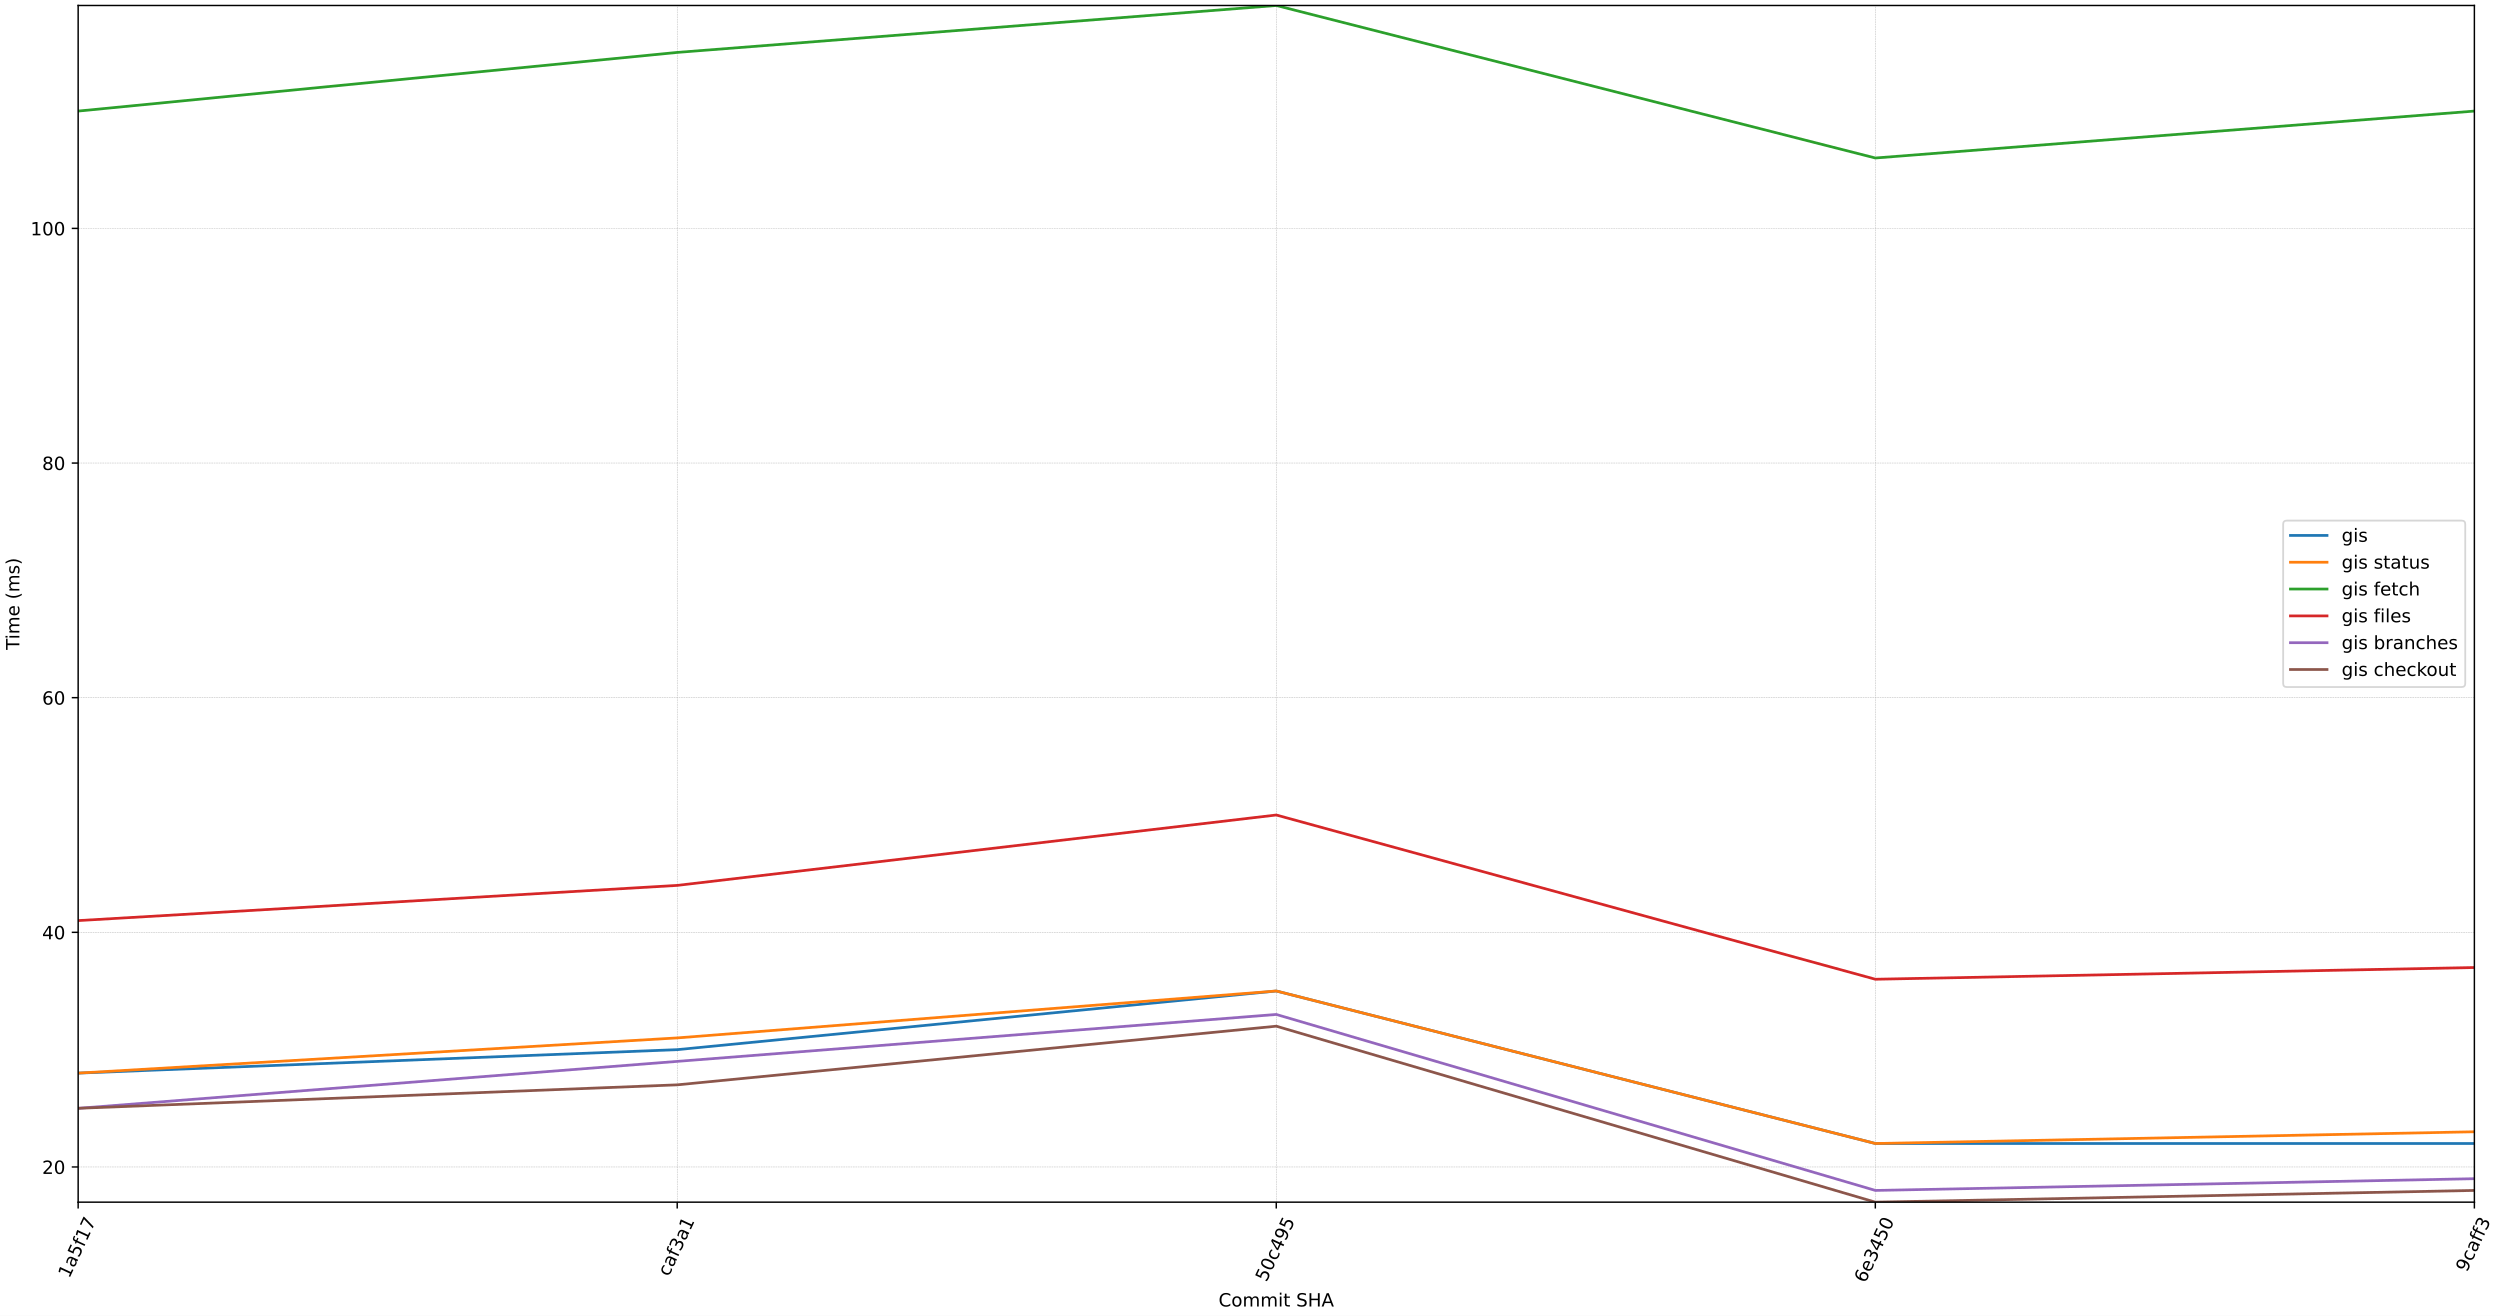
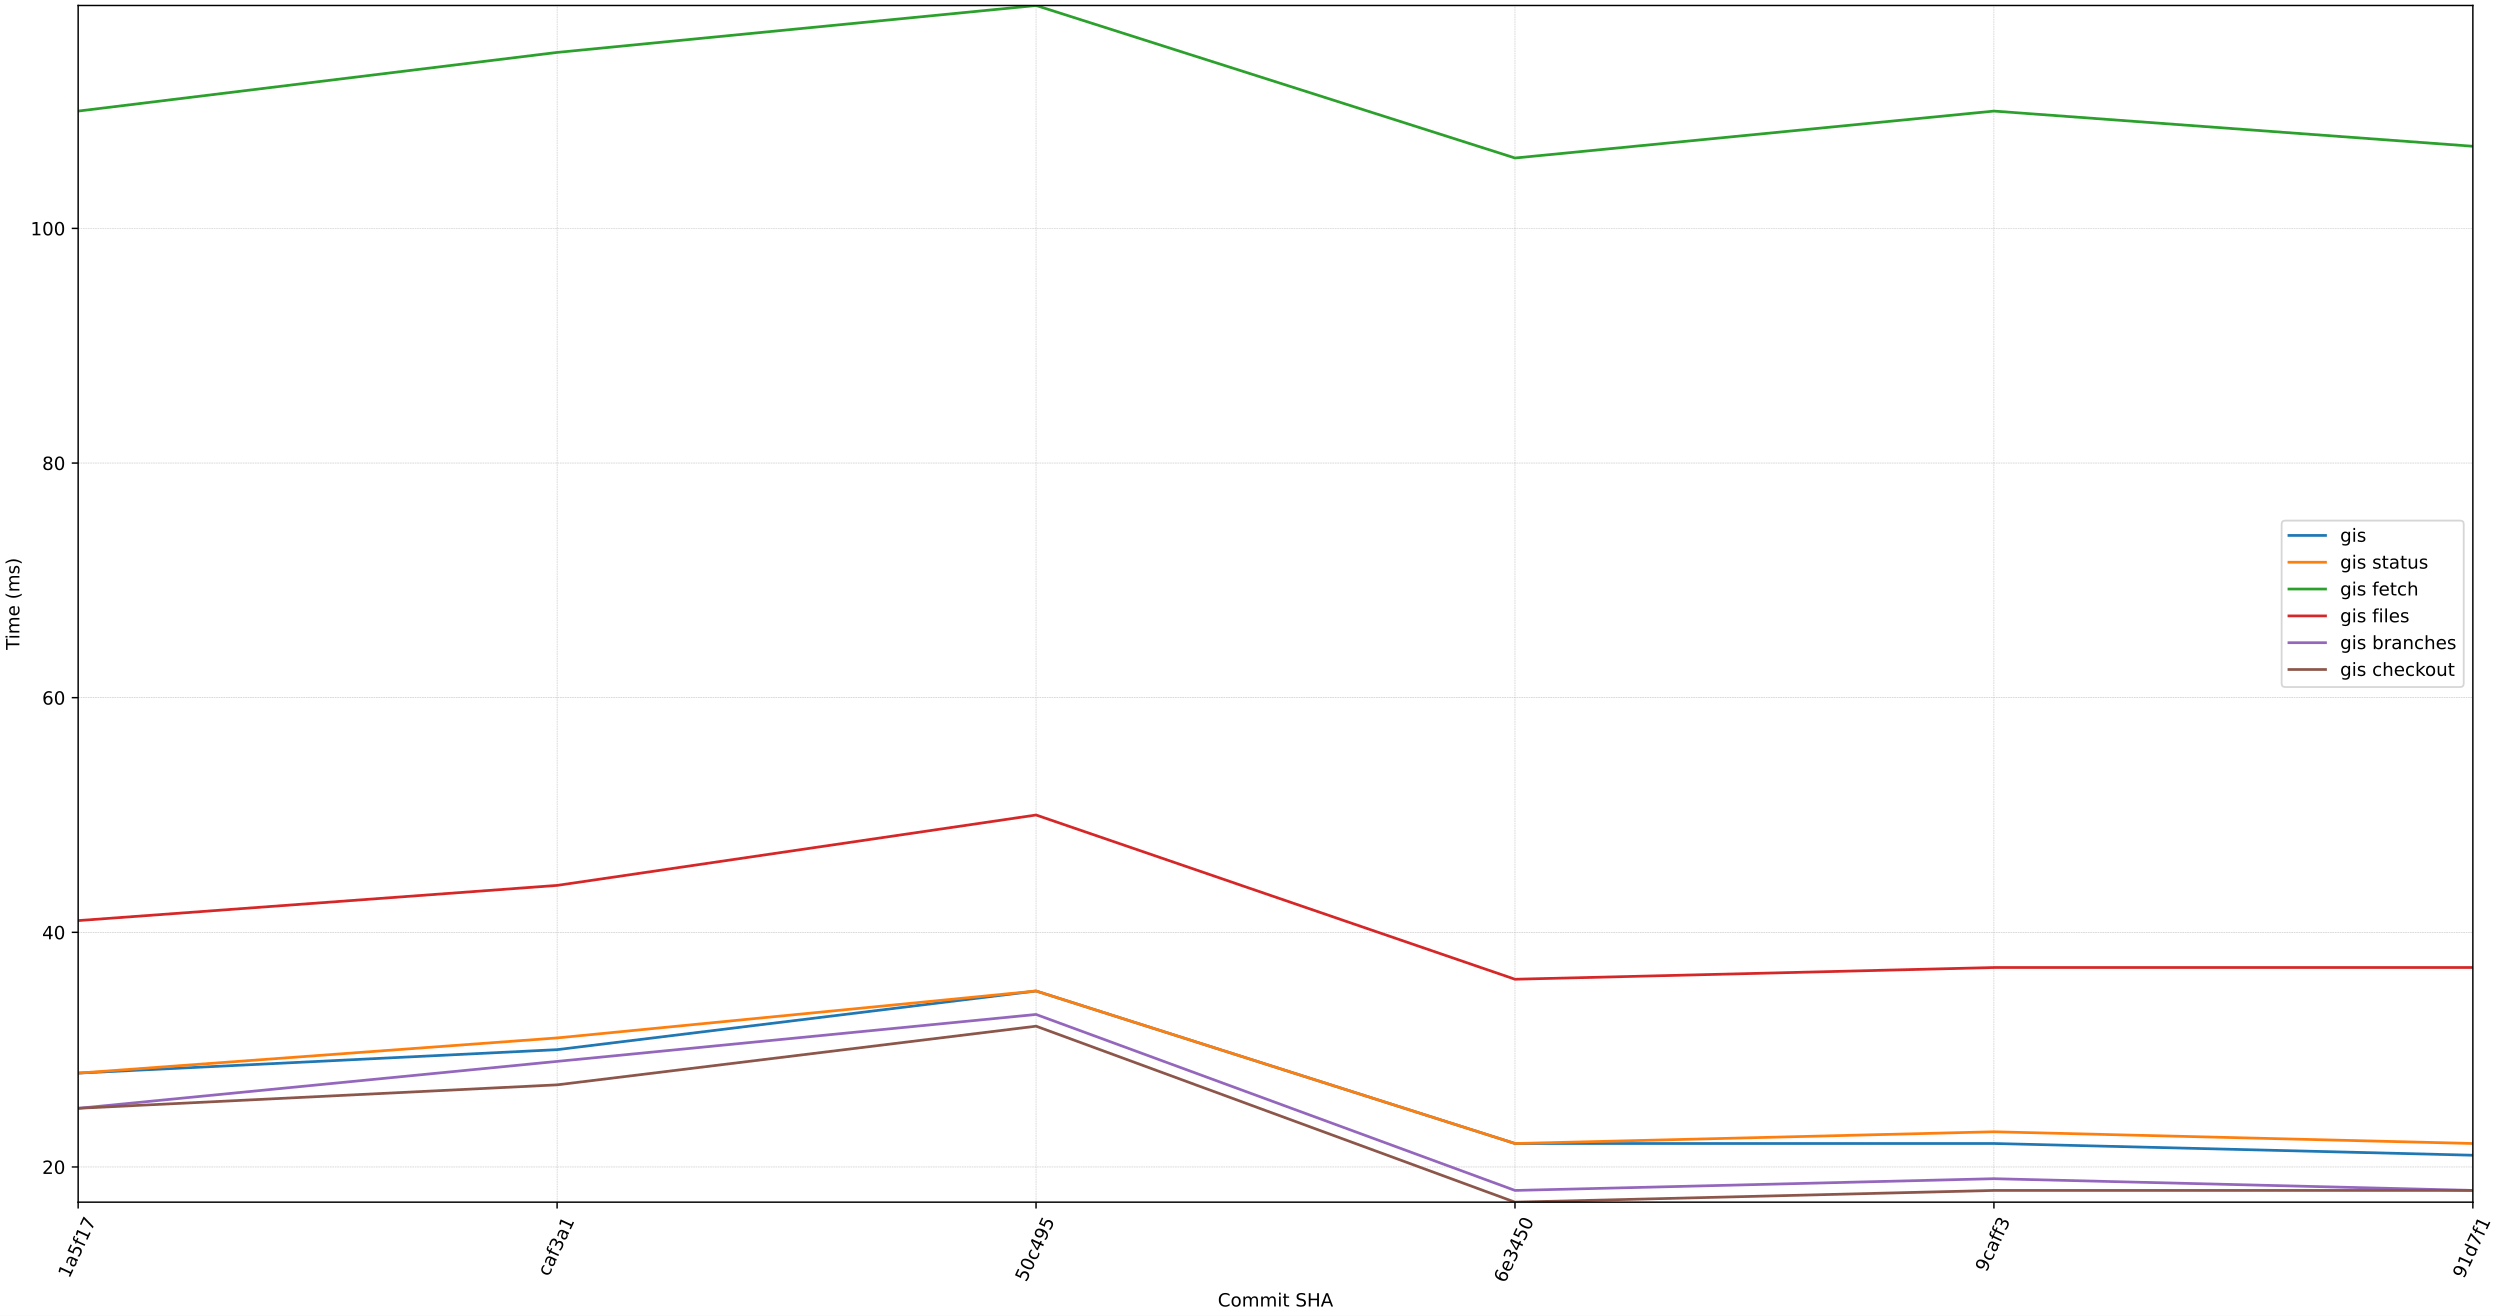
<svg xmlns="http://www.w3.org/2000/svg" xmlns:xlink="http://www.w3.org/1999/xlink" width="1368pt" height="720pt" viewBox="0 0 1368 720" version="1.1">
  <defs>
    <style type="text/css">*{stroke-linejoin: round; stroke-linecap: butt}</style>
  </defs>
  <g id="figure_1">
    <g id="patch_1">
      <path d="M 0 720  L 1368 720  L 1368 0  L 0 0  z " style="fill: #ffffff" />
    </g>
    <g id="axes_1">
      <g id="patch_2">
-         <path d="M 42.766 657.823  L 1353.981 657.823  L 1353.981 3  L 42.766 3  z " style="fill: #ffffff" />
+         <path d="M 42.766 657.823  L 1353.151 657.823  L 1353.151 3  L 42.766 3  z " style="fill: #ffffff" />
      </g>
      <g id="matplotlib.axis_1">
        <g id="xtick_1">
          <g id="line2d_1">
-             <path d="M 42.766 657.823  L 42.766 3  " clip-path="url(#p3cd2f6917b)" style="fill: none; stroke-dasharray: 0.925,0.4; stroke-dashoffset: 0; stroke: #b0b0b0; stroke-width: 0.25" />
+             <path d="M 42.766 657.823  L 42.766 3  " clip-path="url(#p7c1e77d4f7)" style="fill: none; stroke-dasharray: 0.925,0.4; stroke-dashoffset: 0; stroke: #b0b0b0; stroke-width: 0.25" />
          </g>
          <g id="line2d_2">
            <defs>
-               <path id="mc93147425b" d="M 0 0  L 0 3.5  " style="stroke: #000000; stroke-width: 0.8" />
-             </defs>
-             <g>
-               <use xlink:href="#mc93147425b" x="42.766" y="657.823" style="stroke: #000000; stroke-width: 0.8" />
+               <path id="m65fc6c724a" d="M 0 0  L 0 3.5  " style="stroke: #000000; stroke-width: 0.8" />
+             </defs>
+             <g>
+               <use xlink:href="#m65fc6c724a" x="42.766" y="657.823" style="stroke: #000000; stroke-width: 0.8" />
            </g>
          </g>
          <g id="text_1">
            <g transform="translate(37.85009 699.8442) rotate(-65) scale(0.1 -0.1)">
              <defs>
                <path id="DejaVuSans-31" d="M 794 531  L 1825 531  L 1825 4091  L 703 3866  L 703 4441  L 1819 4666  L 2450 4666  L 2450 531  L 3481 531  L 3481 0  L 794 0  L 794 531  z " transform="scale(0.015625)" />
                <path id="DejaVuSans-61" d="M 2194 1759  Q 1497 1759 1228 1600  Q 959 1441 959 1056  Q 959 750 1161 570  Q 1363 391 1709 391  Q 2188 391 2477 730  Q 2766 1069 2766 1631  L 2766 1759  L 2194 1759  z M 3341 1997  L 3341 0  L 2766 0  L 2766 531  Q 2569 213 2275 61  Q 1981 -91 1556 -91  Q 1019 -91 701 211  Q 384 513 384 1019  Q 384 1609 779 1909  Q 1175 2209 1959 2209  L 2766 2209  L 2766 2266  Q 2766 2663 2505 2880  Q 2244 3097 1772 3097  Q 1472 3097 1187 3025  Q 903 2953 641 2809  L 641 3341  Q 956 3463 1253 3523  Q 1550 3584 1831 3584  Q 2591 3584 2966 3190  Q 3341 2797 3341 1997  z " transform="scale(0.015625)" />
                <path id="DejaVuSans-35" d="M 691 4666  L 3169 4666  L 3169 4134  L 1269 4134  L 1269 2991  Q 1406 3038 1543 3061  Q 1681 3084 1819 3084  Q 2600 3084 3056 2656  Q 3513 2228 3513 1497  Q 3513 744 3044 326  Q 2575 -91 1722 -91  Q 1428 -91 1123 -41  Q 819 9 494 109  L 494 744  Q 775 591 1075 516  Q 1375 441 1709 441  Q 2250 441 2565 725  Q 2881 1009 2881 1497  Q 2881 1984 2565 2268  Q 2250 2553 1709 2553  Q 1456 2553 1204 2497  Q 953 2441 691 2322  L 691 4666  z " transform="scale(0.015625)" />
                <path id="DejaVuSans-66" d="M 2375 4863  L 2375 4384  L 1825 4384  Q 1516 4384 1395 4259  Q 1275 4134 1275 3809  L 1275 3500  L 2222 3500  L 2222 3053  L 1275 3053  L 1275 0  L 697 0  L 697 3053  L 147 3053  L 147 3500  L 697 3500  L 697 3744  Q 697 4328 969 4595  Q 1241 4863 1831 4863  L 2375 4863  z " transform="scale(0.015625)" />
                <path id="DejaVuSans-37" d="M 525 4666  L 3525 4666  L 3525 4397  L 1831 0  L 1172 0  L 2766 4134  L 525 4134  L 525 4666  z " transform="scale(0.015625)" />
              </defs>
              <use xlink:href="#DejaVuSans-31" />
              <use xlink:href="#DejaVuSans-61" x="63.623" />
              <use xlink:href="#DejaVuSans-35" x="124.902" />
              <use xlink:href="#DejaVuSans-66" x="188.525" />
              <use xlink:href="#DejaVuSans-31" x="223.73" />
              <use xlink:href="#DejaVuSans-37" x="287.354" />
            </g>
          </g>
        </g>
        <g id="xtick_2">
          <g id="line2d_3">
-             <path d="M 370.57 657.823  L 370.57 3  " clip-path="url(#p3cd2f6917b)" style="fill: none; stroke-dasharray: 0.925,0.4; stroke-dashoffset: 0; stroke: #b0b0b0; stroke-width: 0.25" />
+             <path d="M 304.843 657.823  L 304.843 3  " clip-path="url(#p7c1e77d4f7)" style="fill: none; stroke-dasharray: 0.925,0.4; stroke-dashoffset: 0; stroke: #b0b0b0; stroke-width: 0.25" />
          </g>
          <g id="line2d_4">
            <g>
-               <use xlink:href="#mc93147425b" x="370.57" y="657.823" style="stroke: #000000; stroke-width: 0.8" />
+               <use xlink:href="#m65fc6c724a" x="304.843" y="657.823" style="stroke: #000000; stroke-width: 0.8" />
            </g>
          </g>
          <g id="text_2">
-             <g transform="translate(365.8859 698.8486) rotate(-65) scale(0.1 -0.1)">
+             <g transform="translate(300.1592 698.8486) rotate(-65) scale(0.1 -0.1)">
              <defs>
                <path id="DejaVuSans-63" d="M 3122 3366  L 3122 2828  Q 2878 2963 2633 3030  Q 2388 3097 2138 3097  Q 1578 3097 1268 2742  Q 959 2388 959 1747  Q 959 1106 1268 751  Q 1578 397 2138 397  Q 2388 397 2633 464  Q 2878 531 3122 666  L 3122 134  Q 2881 22 2623 -34  Q 2366 -91 2075 -91  Q 1284 -91 818 406  Q 353 903 353 1747  Q 353 2603 823 3093  Q 1294 3584 2113 3584  Q 2378 3584 2631 3529  Q 2884 3475 3122 3366  z " transform="scale(0.015625)" />
                <path id="DejaVuSans-33" d="M 2597 2516  Q 3050 2419 3304 2112  Q 3559 1806 3559 1356  Q 3559 666 3084 287  Q 2609 -91 1734 -91  Q 1441 -91 1130 -33  Q 819 25 488 141  L 488 750  Q 750 597 1062 519  Q 1375 441 1716 441  Q 2309 441 2620 675  Q 2931 909 2931 1356  Q 2931 1769 2642 2001  Q 2353 2234 1838 2234  L 1294 2234  L 1294 2753  L 1863 2753  Q 2328 2753 2575 2939  Q 2822 3125 2822 3475  Q 2822 3834 2567 4026  Q 2313 4219 1838 4219  Q 1578 4219 1281 4162  Q 984 4106 628 3988  L 628 4550  Q 988 4650 1302 4700  Q 1616 4750 1894 4750  Q 2613 4750 3031 4423  Q 3450 4097 3450 3541  Q 3450 3153 3228 2886  Q 3006 2619 2597 2516  z " transform="scale(0.015625)" />
              </defs>
              <use xlink:href="#DejaVuSans-63" />
              <use xlink:href="#DejaVuSans-61" x="54.98" />
              <use xlink:href="#DejaVuSans-66" x="116.26" />
              <use xlink:href="#DejaVuSans-33" x="151.465" />
              <use xlink:href="#DejaVuSans-61" x="215.088" />
              <use xlink:href="#DejaVuSans-31" x="276.367" />
            </g>
          </g>
        </g>
        <g id="xtick_3">
          <g id="line2d_5">
-             <path d="M 698.373 657.823  L 698.373 3  " clip-path="url(#p3cd2f6917b)" style="fill: none; stroke-dasharray: 0.925,0.4; stroke-dashoffset: 0; stroke: #b0b0b0; stroke-width: 0.25" />
+             <path d="M 566.92 657.823  L 566.92 3  " clip-path="url(#p7c1e77d4f7)" style="fill: none; stroke-dasharray: 0.925,0.4; stroke-dashoffset: 0; stroke: #b0b0b0; stroke-width: 0.25" />
          </g>
          <g id="line2d_6">
            <g>
-               <use xlink:href="#mc93147425b" x="698.373" y="657.823" style="stroke: #000000; stroke-width: 0.8" />
+               <use xlink:href="#m65fc6c724a" x="566.92" y="657.823" style="stroke: #000000; stroke-width: 0.8" />
            </g>
          </g>
          <g id="text_3">
-             <g transform="translate(692.9899 701.8494) rotate(-65) scale(0.1 -0.1)">
+             <g transform="translate(561.5366 701.8494) rotate(-65) scale(0.1 -0.1)">
              <defs>
                <path id="DejaVuSans-30" d="M 2034 4250  Q 1547 4250 1301 3770  Q 1056 3291 1056 2328  Q 1056 1369 1301 889  Q 1547 409 2034 409  Q 2525 409 2770 889  Q 3016 1369 3016 2328  Q 3016 3291 2770 3770  Q 2525 4250 2034 4250  z M 2034 4750  Q 2819 4750 3233 4129  Q 3647 3509 3647 2328  Q 3647 1150 3233 529  Q 2819 -91 2034 -91  Q 1250 -91 836 529  Q 422 1150 422 2328  Q 422 3509 836 4129  Q 1250 4750 2034 4750  z " transform="scale(0.015625)" />
                <path id="DejaVuSans-34" d="M 2419 4116  L 825 1625  L 2419 1625  L 2419 4116  z M 2253 4666  L 3047 4666  L 3047 1625  L 3713 1625  L 3713 1100  L 3047 1100  L 3047 0  L 2419 0  L 2419 1100  L 313 1100  L 313 1709  L 2253 4666  z " transform="scale(0.015625)" />
                <path id="DejaVuSans-39" d="M 703 97  L 703 672  Q 941 559 1184 500  Q 1428 441 1663 441  Q 2288 441 2617 861  Q 2947 1281 2994 2138  Q 2813 1869 2534 1725  Q 2256 1581 1919 1581  Q 1219 1581 811 2004  Q 403 2428 403 3163  Q 403 3881 828 4315  Q 1253 4750 1959 4750  Q 2769 4750 3195 4129  Q 3622 3509 3622 2328  Q 3622 1225 3098 567  Q 2575 -91 1691 -91  Q 1453 -91 1209 -44  Q 966 3 703 97  z M 1959 2075  Q 2384 2075 2632 2365  Q 2881 2656 2881 3163  Q 2881 3666 2632 3958  Q 2384 4250 1959 4250  Q 1534 4250 1286 3958  Q 1038 3666 1038 3163  Q 1038 2656 1286 2365  Q 1534 2075 1959 2075  z " transform="scale(0.015625)" />
              </defs>
              <use xlink:href="#DejaVuSans-35" />
              <use xlink:href="#DejaVuSans-30" x="63.623" />
              <use xlink:href="#DejaVuSans-63" x="127.246" />
              <use xlink:href="#DejaVuSans-34" x="182.227" />
              <use xlink:href="#DejaVuSans-39" x="245.85" />
              <use xlink:href="#DejaVuSans-35" x="309.473" />
            </g>
          </g>
        </g>
        <g id="xtick_4">
          <g id="line2d_7">
-             <path d="M 1026.177 657.823  L 1026.177 3  " clip-path="url(#p3cd2f6917b)" style="fill: none; stroke-dasharray: 0.925,0.4; stroke-dashoffset: 0; stroke: #b0b0b0; stroke-width: 0.25" />
+             <path d="M 828.997 657.823  L 828.997 3  " clip-path="url(#p7c1e77d4f7)" style="fill: none; stroke-dasharray: 0.925,0.4; stroke-dashoffset: 0; stroke: #b0b0b0; stroke-width: 0.25" />
          </g>
          <g id="line2d_8">
            <g>
-               <use xlink:href="#mc93147425b" x="1026.177" y="657.823" style="stroke: #000000; stroke-width: 0.8" />
+               <use xlink:href="#m65fc6c724a" x="828.997" y="657.823" style="stroke: #000000; stroke-width: 0.8" />
            </g>
          </g>
          <g id="text_4">
-             <g transform="translate(1020.655 702.4427) rotate(-65) scale(0.1 -0.1)">
+             <g transform="translate(823.4752 702.4427) rotate(-65) scale(0.1 -0.1)">
              <defs>
                <path id="DejaVuSans-36" d="M 2113 2584  Q 1688 2584 1439 2293  Q 1191 2003 1191 1497  Q 1191 994 1439 701  Q 1688 409 2113 409  Q 2538 409 2786 701  Q 3034 994 3034 1497  Q 3034 2003 2786 2293  Q 2538 2584 2113 2584  z M 3366 4563  L 3366 3988  Q 3128 4100 2886 4159  Q 2644 4219 2406 4219  Q 1781 4219 1451 3797  Q 1122 3375 1075 2522  Q 1259 2794 1537 2939  Q 1816 3084 2150 3084  Q 2853 3084 3261 2657  Q 3669 2231 3669 1497  Q 3669 778 3244 343  Q 2819 -91 2113 -91  Q 1303 -91 875 529  Q 447 1150 447 2328  Q 447 3434 972 4092  Q 1497 4750 2381 4750  Q 2619 4750 2861 4703  Q 3103 4656 3366 4563  z " transform="scale(0.015625)" />
                <path id="DejaVuSans-65" d="M 3597 1894  L 3597 1613  L 953 1613  Q 991 1019 1311 708  Q 1631 397 2203 397  Q 2534 397 2845 478  Q 3156 559 3463 722  L 3463 178  Q 3153 47 2828 -22  Q 2503 -91 2169 -91  Q 1331 -91 842 396  Q 353 884 353 1716  Q 353 2575 817 3079  Q 1281 3584 2069 3584  Q 2775 3584 3186 3129  Q 3597 2675 3597 1894  z M 3022 2063  Q 3016 2534 2758 2815  Q 2500 3097 2075 3097  Q 1594 3097 1305 2825  Q 1016 2553 972 2059  L 3022 2063  z " transform="scale(0.015625)" />
              </defs>
              <use xlink:href="#DejaVuSans-36" />
              <use xlink:href="#DejaVuSans-65" x="63.623" />
              <use xlink:href="#DejaVuSans-33" x="125.146" />
              <use xlink:href="#DejaVuSans-34" x="188.77" />
              <use xlink:href="#DejaVuSans-35" x="252.393" />
              <use xlink:href="#DejaVuSans-30" x="316.016" />
            </g>
          </g>
        </g>
        <g id="xtick_5">
          <g id="line2d_9">
-             <path d="M 1353.981 657.823  L 1353.981 3  " clip-path="url(#p3cd2f6917b)" style="fill: none; stroke-dasharray: 0.925,0.4; stroke-dashoffset: 0; stroke: #b0b0b0; stroke-width: 0.25" />
+             <path d="M 1091.074 657.823  L 1091.074 3  " clip-path="url(#p7c1e77d4f7)" style="fill: none; stroke-dasharray: 0.925,0.4; stroke-dashoffset: 0; stroke: #b0b0b0; stroke-width: 0.25" />
          </g>
          <g id="line2d_10">
            <g>
-               <use xlink:href="#mc93147425b" x="1353.981" y="657.823" style="stroke: #000000; stroke-width: 0.8" />
+               <use xlink:href="#m65fc6c724a" x="1091.074" y="657.823" style="stroke: #000000; stroke-width: 0.8" />
            </g>
          </g>
          <g id="text_5">
-             <g transform="translate(1349.848 696.4852) rotate(-65) scale(0.1 -0.1)">
+             <g transform="translate(1086.941 696.4852) rotate(-65) scale(0.1 -0.1)">
              <use xlink:href="#DejaVuSans-39" />
              <use xlink:href="#DejaVuSans-63" x="63.623" />
              <use xlink:href="#DejaVuSans-61" x="118.604" />
              <use xlink:href="#DejaVuSans-66" x="179.883" />
              <use xlink:href="#DejaVuSans-66" x="215.088" />
              <use xlink:href="#DejaVuSans-33" x="250.293" />
            </g>
          </g>
        </g>
-         <g id="text_6">
-           <g transform="translate(666.7889 714.9201) scale(0.1 -0.1)">
+         <g id="xtick_6">
+           <g id="line2d_11">
+             <path d="M 1353.151 657.823  L 1353.151 3  " clip-path="url(#p7c1e77d4f7)" style="fill: none; stroke-dasharray: 0.925,0.4; stroke-dashoffset: 0; stroke: #b0b0b0; stroke-width: 0.25" />
+           </g>
+           <g id="line2d_12">
+             <g>
+               <use xlink:href="#m65fc6c724a" x="1353.151" y="657.823" style="stroke: #000000; stroke-width: 0.8" />
+             </g>
+           </g>
+           <g id="text_6">
+             <g transform="translate(1348.189 700.0438) rotate(-65) scale(0.1 -0.1)">
+               <defs>
+                 <path id="DejaVuSans-64" d="M 2906 2969  L 2906 4863  L 3481 4863  L 3481 0  L 2906 0  L 2906 525  Q 2725 213 2448 61  Q 2172 -91 1784 -91  Q 1150 -91 751 415  Q 353 922 353 1747  Q 353 2572 751 3078  Q 1150 3584 1784 3584  Q 2172 3584 2448 3432  Q 2725 3281 2906 2969  z M 947 1747  Q 947 1113 1208 752  Q 1469 391 1925 391  Q 2381 391 2643 752  Q 2906 1113 2906 1747  Q 2906 2381 2643 2742  Q 2381 3103 1925 3103  Q 1469 3103 1208 2742  Q 947 2381 947 1747  z " transform="scale(0.015625)" />
+               </defs>
+               <use xlink:href="#DejaVuSans-39" />
+               <use xlink:href="#DejaVuSans-31" x="63.623" />
+               <use xlink:href="#DejaVuSans-64" x="127.246" />
+               <use xlink:href="#DejaVuSans-37" x="190.723" />
+               <use xlink:href="#DejaVuSans-66" x="254.346" />
+               <use xlink:href="#DejaVuSans-31" x="289.551" />
+             </g>
+           </g>
+         </g>
+         <g id="text_7">
+           <g transform="translate(666.374 714.9201) scale(0.1 -0.1)">
            <defs>
              <path id="DejaVuSans-43" d="M 4122 4306  L 4122 3641  Q 3803 3938 3442 4084  Q 3081 4231 2675 4231  Q 1875 4231 1450 3742  Q 1025 3253 1025 2328  Q 1025 1406 1450 917  Q 1875 428 2675 428  Q 3081 428 3442 575  Q 3803 722 4122 1019  L 4122 359  Q 3791 134 3420 21  Q 3050 -91 2638 -91  Q 1578 -91 968 557  Q 359 1206 359 2328  Q 359 3453 968 4101  Q 1578 4750 2638 4750  Q 3056 4750 3426 4639  Q 3797 4528 4122 4306  z " transform="scale(0.015625)" />
              <path id="DejaVuSans-6f" d="M 1959 3097  Q 1497 3097 1228 2736  Q 959 2375 959 1747  Q 959 1119 1226 758  Q 1494 397 1959 397  Q 2419 397 2687 759  Q 2956 1122 2956 1747  Q 2956 2369 2687 2733  Q 2419 3097 1959 3097  z M 1959 3584  Q 2709 3584 3137 3096  Q 3566 2609 3566 1747  Q 3566 888 3137 398  Q 2709 -91 1959 -91  Q 1206 -91 779 398  Q 353 888 353 1747  Q 353 2609 779 3096  Q 1206 3584 1959 3584  z " transform="scale(0.015625)" />
              <path id="DejaVuSans-6d" d="M 3328 2828  Q 3544 3216 3844 3400  Q 4144 3584 4550 3584  Q 5097 3584 5394 3201  Q 5691 2819 5691 2113  L 5691 0  L 5113 0  L 5113 2094  Q 5113 2597 4934 2840  Q 4756 3084 4391 3084  Q 3944 3084 3684 2787  Q 3425 2491 3425 1978  L 3425 0  L 2847 0  L 2847 2094  Q 2847 2600 2669 2842  Q 2491 3084 2119 3084  Q 1678 3084 1418 2786  Q 1159 2488 1159 1978  L 1159 0  L 581 0  L 581 3500  L 1159 3500  L 1159 2956  Q 1356 3278 1631 3431  Q 1906 3584 2284 3584  Q 2666 3584 2933 3390  Q 3200 3197 3328 2828  z " transform="scale(0.015625)" />
              <path id="DejaVuSans-69" d="M 603 3500  L 1178 3500  L 1178 0  L 603 0  L 603 3500  z M 603 4863  L 1178 4863  L 1178 4134  L 603 4134  L 603 4863  z " transform="scale(0.015625)" />
              <path id="DejaVuSans-74" d="M 1172 4494  L 1172 3500  L 2356 3500  L 2356 3053  L 1172 3053  L 1172 1153  Q 1172 725 1289 603  Q 1406 481 1766 481  L 2356 481  L 2356 0  L 1766 0  Q 1100 0 847 248  Q 594 497 594 1153  L 594 3053  L 172 3053  L 172 3500  L 594 3500  L 594 4494  L 1172 4494  z " transform="scale(0.015625)" />
              <path id="DejaVuSans-20" transform="scale(0.015625)" />
              <path id="DejaVuSans-53" d="M 3425 4513  L 3425 3897  Q 3066 4069 2747 4153  Q 2428 4238 2131 4238  Q 1616 4238 1336 4038  Q 1056 3838 1056 3469  Q 1056 3159 1242 3001  Q 1428 2844 1947 2747  L 2328 2669  Q 3034 2534 3370 2195  Q 3706 1856 3706 1288  Q 3706 609 3251 259  Q 2797 -91 1919 -91  Q 1588 -91 1214 -16  Q 841 59 441 206  L 441 856  Q 825 641 1194 531  Q 1563 422 1919 422  Q 2459 422 2753 634  Q 3047 847 3047 1241  Q 3047 1584 2836 1778  Q 2625 1972 2144 2069  L 1759 2144  Q 1053 2284 737 2584  Q 422 2884 422 3419  Q 422 4038 858 4394  Q 1294 4750 2059 4750  Q 2388 4750 2728 4690  Q 3069 4631 3425 4513  z " transform="scale(0.015625)" />
              <path id="DejaVuSans-48" d="M 628 4666  L 1259 4666  L 1259 2753  L 3553 2753  L 3553 4666  L 4184 4666  L 4184 0  L 3553 0  L 3553 2222  L 1259 2222  L 1259 0  L 628 0  L 628 4666  z " transform="scale(0.015625)" />
              <path id="DejaVuSans-41" d="M 2188 4044  L 1331 1722  L 3047 1722  L 2188 4044  z M 1831 4666  L 2547 4666  L 4325 0  L 3669 0  L 3244 1197  L 1141 1197  L 716 0  L 50 0  L 1831 4666  z " transform="scale(0.015625)" />
            </defs>
            <use xlink:href="#DejaVuSans-43" />
            <use xlink:href="#DejaVuSans-6f" x="69.824" />
            <use xlink:href="#DejaVuSans-6d" x="131.006" />
            <use xlink:href="#DejaVuSans-6d" x="228.418" />
            <use xlink:href="#DejaVuSans-69" x="325.83" />
            <use xlink:href="#DejaVuSans-74" x="353.613" />
            <use xlink:href="#DejaVuSans-20" x="392.822" />
            <use xlink:href="#DejaVuSans-53" x="424.609" />
            <use xlink:href="#DejaVuSans-48" x="488.086" />
            <use xlink:href="#DejaVuSans-41" x="563.281" />
          </g>
        </g>
      </g>
      <g id="matplotlib.axis_2">
        <g id="ytick_1">
-           <g id="line2d_11">
-             <path d="M 42.766 638.563  L 1353.981 638.563  " clip-path="url(#p3cd2f6917b)" style="fill: none; stroke-dasharray: 0.925,0.4; stroke-dashoffset: 0; stroke: #b0b0b0; stroke-width: 0.25" />
-           </g>
-           <g id="line2d_12">
-             <defs>
-               <path id="m477ecb5f5e" d="M 0 0  L -3.5 0  " style="stroke: #000000; stroke-width: 0.8" />
-             </defs>
-             <g>
-               <use xlink:href="#m477ecb5f5e" x="42.766" y="638.563" style="stroke: #000000; stroke-width: 0.8" />
-             </g>
-           </g>
-           <g id="text_7">
+           <g id="line2d_13">
+             <path d="M 42.766 638.563  L 1353.151 638.563  " clip-path="url(#p7c1e77d4f7)" style="fill: none; stroke-dasharray: 0.925,0.4; stroke-dashoffset: 0; stroke: #b0b0b0; stroke-width: 0.25" />
+           </g>
+           <g id="line2d_14">
+             <defs>
+               <path id="mfb8da39ab6" d="M 0 0  L -3.5 0  " style="stroke: #000000; stroke-width: 0.8" />
+             </defs>
+             <g>
+               <use xlink:href="#mfb8da39ab6" x="42.766" y="638.563" style="stroke: #000000; stroke-width: 0.8" />
+             </g>
+           </g>
+           <g id="text_8">
            <g transform="translate(23.04087 642.3627) scale(0.1 -0.1)">
              <defs>
                <path id="DejaVuSans-32" d="M 1228 531  L 3431 531  L 3431 0  L 469 0  L 469 531  Q 828 903 1448 1529  Q 2069 2156 2228 2338  Q 2531 2678 2651 2914  Q 2772 3150 2772 3378  Q 2772 3750 2511 3984  Q 2250 4219 1831 4219  Q 1534 4219 1204 4116  Q 875 4013 500 3803  L 500 4441  Q 881 4594 1212 4672  Q 1544 4750 1819 4750  Q 2544 4750 2975 4387  Q 3406 4025 3406 3419  Q 3406 3131 3298 2873  Q 3191 2616 2906 2266  Q 2828 2175 2409 1742  Q 1991 1309 1228 531  z " transform="scale(0.015625)" />
              </defs>
              <use xlink:href="#DejaVuSans-32" />
              <use xlink:href="#DejaVuSans-30" x="63.623" />
            </g>
          </g>
        </g>
        <g id="ytick_2">
-           <g id="line2d_13">
-             <path d="M 42.766 510.167  L 1353.981 510.167  " clip-path="url(#p3cd2f6917b)" style="fill: none; stroke-dasharray: 0.925,0.4; stroke-dashoffset: 0; stroke: #b0b0b0; stroke-width: 0.25" />
-           </g>
-           <g id="line2d_14">
-             <g>
-               <use xlink:href="#m477ecb5f5e" x="42.766" y="510.167" style="stroke: #000000; stroke-width: 0.8" />
-             </g>
-           </g>
-           <g id="text_8">
+           <g id="line2d_15">
+             <path d="M 42.766 510.167  L 1353.151 510.167  " clip-path="url(#p7c1e77d4f7)" style="fill: none; stroke-dasharray: 0.925,0.4; stroke-dashoffset: 0; stroke: #b0b0b0; stroke-width: 0.25" />
+           </g>
+           <g id="line2d_16">
+             <g>
+               <use xlink:href="#mfb8da39ab6" x="42.766" y="510.167" style="stroke: #000000; stroke-width: 0.8" />
+             </g>
+           </g>
+           <g id="text_9">
            <g transform="translate(23.04087 513.9661) scale(0.1 -0.1)">
              <use xlink:href="#DejaVuSans-34" />
              <use xlink:href="#DejaVuSans-30" x="63.623" />
            </g>
          </g>
        </g>
        <g id="ytick_3">
-           <g id="line2d_15">
-             <path d="M 42.766 381.77  L 1353.981 381.77  " clip-path="url(#p3cd2f6917b)" style="fill: none; stroke-dasharray: 0.925,0.4; stroke-dashoffset: 0; stroke: #b0b0b0; stroke-width: 0.25" />
-           </g>
-           <g id="line2d_16">
-             <g>
-               <use xlink:href="#m477ecb5f5e" x="42.766" y="381.77" style="stroke: #000000; stroke-width: 0.8" />
-             </g>
-           </g>
-           <g id="text_9">
+           <g id="line2d_17">
+             <path d="M 42.766 381.77  L 1353.151 381.77  " clip-path="url(#p7c1e77d4f7)" style="fill: none; stroke-dasharray: 0.925,0.4; stroke-dashoffset: 0; stroke: #b0b0b0; stroke-width: 0.25" />
+           </g>
+           <g id="line2d_18">
+             <g>
+               <use xlink:href="#mfb8da39ab6" x="42.766" y="381.77" style="stroke: #000000; stroke-width: 0.8" />
+             </g>
+           </g>
+           <g id="text_10">
            <g transform="translate(23.04087 385.5695) scale(0.1 -0.1)">
              <use xlink:href="#DejaVuSans-36" />
              <use xlink:href="#DejaVuSans-30" x="63.623" />
            </g>
          </g>
        </g>
        <g id="ytick_4">
-           <g id="line2d_17">
-             <path d="M 42.766 253.374  L 1353.981 253.374  " clip-path="url(#p3cd2f6917b)" style="fill: none; stroke-dasharray: 0.925,0.4; stroke-dashoffset: 0; stroke: #b0b0b0; stroke-width: 0.25" />
-           </g>
-           <g id="line2d_18">
-             <g>
-               <use xlink:href="#m477ecb5f5e" x="42.766" y="253.374" style="stroke: #000000; stroke-width: 0.8" />
-             </g>
-           </g>
-           <g id="text_10">
+           <g id="line2d_19">
+             <path d="M 42.766 253.374  L 1353.151 253.374  " clip-path="url(#p7c1e77d4f7)" style="fill: none; stroke-dasharray: 0.925,0.4; stroke-dashoffset: 0; stroke: #b0b0b0; stroke-width: 0.25" />
+           </g>
+           <g id="line2d_20">
+             <g>
+               <use xlink:href="#mfb8da39ab6" x="42.766" y="253.374" style="stroke: #000000; stroke-width: 0.8" />
+             </g>
+           </g>
+           <g id="text_11">
            <g transform="translate(23.04087 257.1728) scale(0.1 -0.1)">
              <defs>
                <path id="DejaVuSans-38" d="M 2034 2216  Q 1584 2216 1326 1975  Q 1069 1734 1069 1313  Q 1069 891 1326 650  Q 1584 409 2034 409  Q 2484 409 2743 651  Q 3003 894 3003 1313  Q 3003 1734 2745 1975  Q 2488 2216 2034 2216  z M 1403 2484  Q 997 2584 770 2862  Q 544 3141 544 3541  Q 544 4100 942 4425  Q 1341 4750 2034 4750  Q 2731 4750 3128 4425  Q 3525 4100 3525 3541  Q 3525 3141 3298 2862  Q 3072 2584 2669 2484  Q 3125 2378 3379 2068  Q 3634 1759 3634 1313  Q 3634 634 3220 271  Q 2806 -91 2034 -91  Q 1263 -91 848 271  Q 434 634 434 1313  Q 434 1759 690 2068  Q 947 2378 1403 2484  z M 1172 3481  Q 1172 3119 1398 2916  Q 1625 2713 2034 2713  Q 2441 2713 2670 2916  Q 2900 3119 2900 3481  Q 2900 3844 2670 4047  Q 2441 4250 2034 4250  Q 1625 4250 1398 4047  Q 1172 3844 1172 3481  z " transform="scale(0.015625)" />
              </defs>
              <use xlink:href="#DejaVuSans-38" />
              <use xlink:href="#DejaVuSans-30" x="63.623" />
            </g>
          </g>
        </g>
        <g id="ytick_5">
-           <g id="line2d_19">
-             <path d="M 42.766 124.977  L 1353.981 124.977  " clip-path="url(#p3cd2f6917b)" style="fill: none; stroke-dasharray: 0.925,0.4; stroke-dashoffset: 0; stroke: #b0b0b0; stroke-width: 0.25" />
-           </g>
-           <g id="line2d_20">
-             <g>
-               <use xlink:href="#m477ecb5f5e" x="42.766" y="124.977" style="stroke: #000000; stroke-width: 0.8" />
-             </g>
-           </g>
-           <g id="text_11">
+           <g id="line2d_21">
+             <path d="M 42.766 124.977  L 1353.151 124.977  " clip-path="url(#p7c1e77d4f7)" style="fill: none; stroke-dasharray: 0.925,0.4; stroke-dashoffset: 0; stroke: #b0b0b0; stroke-width: 0.25" />
+           </g>
+           <g id="line2d_22">
+             <g>
+               <use xlink:href="#mfb8da39ab6" x="42.766" y="124.977" style="stroke: #000000; stroke-width: 0.8" />
+             </g>
+           </g>
+           <g id="text_12">
            <g transform="translate(16.67836 128.7762) scale(0.1 -0.1)">
              <use xlink:href="#DejaVuSans-31" />
              <use xlink:href="#DejaVuSans-30" x="63.623" />
              <use xlink:href="#DejaVuSans-30" x="127.246" />
            </g>
          </g>
        </g>
-         <g id="text_12">
+         <g id="text_13">
          <g transform="translate(10.59868 355.6108) rotate(-90) scale(0.1 -0.1)">
            <defs>
              <path id="DejaVuSans-54" d="M -19 4666  L 3928 4666  L 3928 4134  L 2272 4134  L 2272 0  L 1638 0  L 1638 4134  L -19 4134  L -19 4666  z " transform="scale(0.015625)" />
              <path id="DejaVuSans-28" d="M 1984 4856  Q 1566 4138 1362 3434  Q 1159 2731 1159 2009  Q 1159 1288 1364 580  Q 1569 -128 1984 -844  L 1484 -844  Q 1016 -109 783 600  Q 550 1309 550 2009  Q 550 2706 781 3412  Q 1013 4119 1484 4856  L 1984 4856  z " transform="scale(0.015625)" />
              <path id="DejaVuSans-73" d="M 2834 3397  L 2834 2853  Q 2591 2978 2328 3040  Q 2066 3103 1784 3103  Q 1356 3103 1142 2972  Q 928 2841 928 2578  Q 928 2378 1081 2264  Q 1234 2150 1697 2047  L 1894 2003  Q 2506 1872 2764 1633  Q 3022 1394 3022 966  Q 3022 478 2636 193  Q 2250 -91 1575 -91  Q 1294 -91 989 -36  Q 684 19 347 128  L 347 722  Q 666 556 975 473  Q 1284 391 1588 391  Q 1994 391 2212 530  Q 2431 669 2431 922  Q 2431 1156 2273 1281  Q 2116 1406 1581 1522  L 1381 1569  Q 847 1681 609 1914  Q 372 2147 372 2553  Q 372 3047 722 3315  Q 1072 3584 1716 3584  Q 2034 3584 2315 3537  Q 2597 3491 2834 3397  z " transform="scale(0.015625)" />
              <path id="DejaVuSans-29" d="M 513 4856  L 1013 4856  Q 1481 4119 1714 3412  Q 1947 2706 1947 2009  Q 1947 1309 1714 600  Q 1481 -109 1013 -844  L 513 -844  Q 928 -128 1133 580  Q 1338 1288 1338 2009  Q 1338 2731 1133 3434  Q 928 4138 513 4856  z " transform="scale(0.015625)" />
            </defs>
            <use xlink:href="#DejaVuSans-54" />
            <use xlink:href="#DejaVuSans-69" x="57.959" />
            <use xlink:href="#DejaVuSans-6d" x="85.742" />
            <use xlink:href="#DejaVuSans-65" x="183.154" />
            <use xlink:href="#DejaVuSans-20" x="244.678" />
            <use xlink:href="#DejaVuSans-28" x="276.465" />
            <use xlink:href="#DejaVuSans-6d" x="315.479" />
            <use xlink:href="#DejaVuSans-73" x="412.891" />
            <use xlink:href="#DejaVuSans-29" x="464.99" />
          </g>
        </g>
      </g>
-       <g id="line2d_21">
-         <path d="M 42.766 587.205  L 370.57 574.365  L 698.373 542.266  L 1026.177 625.724  L 1353.981 625.724  " clip-path="url(#p3cd2f6917b)" style="fill: none; stroke: #1f77b4; stroke-width: 1.5; stroke-linecap: square" />
-       </g>
-       <g id="line2d_22">
-         <path d="M 42.766 587.205  L 370.57 567.945  L 698.373 542.266  L 1026.177 625.724  L 1353.981 619.304  " clip-path="url(#p3cd2f6917b)" style="fill: none; stroke: #ff7f0e; stroke-width: 1.5; stroke-linecap: square" />
-       </g>
      <g id="line2d_23">
-         <path d="M 42.766 60.779  L 370.57 28.68  L 698.373 3  L 1026.177 86.458  L 1353.981 60.779  " clip-path="url(#p3cd2f6917b)" style="fill: none; stroke: #2ca02c; stroke-width: 1.5; stroke-linecap: square" />
+         <path d="M 42.766 587.205  L 304.843 574.365  L 566.92 542.266  L 828.997 625.724  L 1091.074 625.724  L 1353.151 632.144  " clip-path="url(#p7c1e77d4f7)" style="fill: none; stroke: #1f77b4; stroke-width: 1.5; stroke-linecap: square" />
      </g>
      <g id="line2d_24">
-         <path d="M 42.766 503.747  L 370.57 484.488  L 698.373 445.969  L 1026.177 535.846  L 1353.981 529.426  " clip-path="url(#p3cd2f6917b)" style="fill: none; stroke: #d62728; stroke-width: 1.5; stroke-linecap: square" />
+         <path d="M 42.766 587.205  L 304.843 567.945  L 566.92 542.266  L 828.997 625.724  L 1091.074 619.304  L 1353.151 625.724  " clip-path="url(#p7c1e77d4f7)" style="fill: none; stroke: #ff7f0e; stroke-width: 1.5; stroke-linecap: square" />
      </g>
      <g id="line2d_25">
-         <path d="M 42.766 606.464  L 370.57 580.785  L 698.373 555.106  L 1026.177 651.403  L 1353.981 644.983  " clip-path="url(#p3cd2f6917b)" style="fill: none; stroke: #9467bd; stroke-width: 1.5; stroke-linecap: square" />
+         <path d="M 42.766 60.779  L 304.843 28.68  L 566.92 3  L 828.997 86.458  L 1091.074 60.779  L 1353.151 80.038  " clip-path="url(#p7c1e77d4f7)" style="fill: none; stroke: #2ca02c; stroke-width: 1.5; stroke-linecap: square" />
      </g>
      <g id="line2d_26">
-         <path d="M 42.766 606.464  L 370.57 593.625  L 698.373 561.525  L 1026.177 657.823  L 1353.981 651.403  " clip-path="url(#p3cd2f6917b)" style="fill: none; stroke: #8c564b; stroke-width: 1.5; stroke-linecap: square" />
+         <path d="M 42.766 503.747  L 304.843 484.488  L 566.92 445.969  L 828.997 535.846  L 1091.074 529.426  L 1353.151 529.426  " clip-path="url(#p7c1e77d4f7)" style="fill: none; stroke: #d62728; stroke-width: 1.5; stroke-linecap: square" />
+       </g>
+       <g id="line2d_27">
+         <path d="M 42.766 606.464  L 304.843 580.785  L 566.92 555.106  L 828.997 651.403  L 1091.074 644.983  L 1353.151 651.403  " clip-path="url(#p7c1e77d4f7)" style="fill: none; stroke: #9467bd; stroke-width: 1.5; stroke-linecap: square" />
+       </g>
+       <g id="line2d_28">
+         <path d="M 42.766 606.464  L 304.843 593.625  L 566.92 561.525  L 828.997 657.823  L 1091.074 651.403  L 1353.151 651.403  " clip-path="url(#p7c1e77d4f7)" style="fill: none; stroke: #8c564b; stroke-width: 1.5; stroke-linecap: square" />
      </g>
      <g id="patch_3">
        <path d="M 42.766 657.823  L 42.766 3  " style="fill: none; stroke: #000000; stroke-width: 0.8; stroke-linejoin: miter; stroke-linecap: square" />
      </g>
      <g id="patch_4">
-         <path d="M 1353.981 657.823  L 1353.981 3  " style="fill: none; stroke: #000000; stroke-width: 0.8; stroke-linejoin: miter; stroke-linecap: square" />
+         <path d="M 1353.151 657.823  L 1353.151 3  " style="fill: none; stroke: #000000; stroke-width: 0.8; stroke-linejoin: miter; stroke-linecap: square" />
      </g>
      <g id="patch_5">
-         <path d="M 42.766 657.823  L 1353.981 657.823  " style="fill: none; stroke: #000000; stroke-width: 0.8; stroke-linejoin: miter; stroke-linecap: square" />
+         <path d="M 42.766 657.823  L 1353.151 657.823  " style="fill: none; stroke: #000000; stroke-width: 0.8; stroke-linejoin: miter; stroke-linecap: square" />
      </g>
      <g id="patch_6">
-         <path d="M 42.766 3  L 1353.981 3  " style="fill: none; stroke: #000000; stroke-width: 0.8; stroke-linejoin: miter; stroke-linecap: square" />
+         <path d="M 42.766 3  L 1353.151 3  " style="fill: none; stroke: #000000; stroke-width: 0.8; stroke-linejoin: miter; stroke-linecap: square" />
      </g>
      <g id="legend_1">
        <g id="patch_7">
-           <path d="M 1251.343 375.946  L 1346.981 375.946  Q 1348.981 375.946 1348.981 373.946  L 1348.981 286.877  Q 1348.981 284.877 1346.981 284.877  L 1251.343 284.877  Q 1249.343 284.877 1249.343 286.877  L 1249.343 373.946  Q 1249.343 375.946 1251.343 375.946  z " style="fill: #ffffff; opacity: 0.8; stroke: #cccccc; stroke-linejoin: miter" />
-         </g>
-         <g id="line2d_27">
-           <path d="M 1253.343 292.976  L 1263.343 292.976  L 1273.343 292.976  " style="fill: none; stroke: #1f77b4; stroke-width: 1.5; stroke-linecap: square" />
-         </g>
-         <g id="text_13">
-           <g transform="translate(1281.343 296.4757) scale(0.1 -0.1)">
+           <path d="M 1250.513 375.946  L 1346.151 375.946  Q 1348.151 375.946 1348.151 373.946  L 1348.151 286.877  Q 1348.151 284.877 1346.151 284.877  L 1250.513 284.877  Q 1248.513 284.877 1248.513 286.877  L 1248.513 373.946  Q 1248.513 375.946 1250.513 375.946  z " style="fill: #ffffff; opacity: 0.8; stroke: #cccccc; stroke-linejoin: miter" />
+         </g>
+         <g id="line2d_29">
+           <path d="M 1252.513 292.976  L 1262.513 292.976  L 1272.513 292.976  " style="fill: none; stroke: #1f77b4; stroke-width: 1.5; stroke-linecap: square" />
+         </g>
+         <g id="text_14">
+           <g transform="translate(1280.513 296.4757) scale(0.1 -0.1)">
            <defs>
              <path id="DejaVuSans-67" d="M 2906 1791  Q 2906 2416 2648 2759  Q 2391 3103 1925 3103  Q 1463 3103 1205 2759  Q 947 2416 947 1791  Q 947 1169 1205 825  Q 1463 481 1925 481  Q 2391 481 2648 825  Q 2906 1169 2906 1791  z M 3481 434  Q 3481 -459 3084 -895  Q 2688 -1331 1869 -1331  Q 1566 -1331 1297 -1286  Q 1028 -1241 775 -1147  L 775 -588  Q 1028 -725 1275 -790  Q 1522 -856 1778 -856  Q 2344 -856 2625 -561  Q 2906 -266 2906 331  L 2906 616  Q 2728 306 2450 153  Q 2172 0 1784 0  Q 1141 0 747 490  Q 353 981 353 1791  Q 353 2603 747 3093  Q 1141 3584 1784 3584  Q 2172 3584 2450 3431  Q 2728 3278 2906 2969  L 2906 3500  L 3481 3500  L 3481 434  z " transform="scale(0.015625)" />
            </defs>
            <use xlink:href="#DejaVuSans-67" />
            <use xlink:href="#DejaVuSans-69" x="63.477" />
            <use xlink:href="#DejaVuSans-73" x="91.26" />
          </g>
        </g>
-         <g id="line2d_28">
-           <path d="M 1253.343 307.654  L 1263.343 307.654  L 1273.343 307.654  " style="fill: none; stroke: #ff7f0e; stroke-width: 1.5; stroke-linecap: square" />
-         </g>
-         <g id="text_14">
-           <g transform="translate(1281.343 311.1538) scale(0.1 -0.1)">
+         <g id="line2d_30">
+           <path d="M 1252.513 307.654  L 1262.513 307.654  L 1272.513 307.654  " style="fill: none; stroke: #ff7f0e; stroke-width: 1.5; stroke-linecap: square" />
+         </g>
+         <g id="text_15">
+           <g transform="translate(1280.513 311.1538) scale(0.1 -0.1)">
            <defs>
              <path id="DejaVuSans-75" d="M 544 1381  L 544 3500  L 1119 3500  L 1119 1403  Q 1119 906 1312 657  Q 1506 409 1894 409  Q 2359 409 2629 706  Q 2900 1003 2900 1516  L 2900 3500  L 3475 3500  L 3475 0  L 2900 0  L 2900 538  Q 2691 219 2414 64  Q 2138 -91 1772 -91  Q 1169 -91 856 284  Q 544 659 544 1381  z M 1991 3584  L 1991 3584  z " transform="scale(0.015625)" />
            </defs>
            <use xlink:href="#DejaVuSans-67" />
            <use xlink:href="#DejaVuSans-69" x="63.477" />
            <use xlink:href="#DejaVuSans-73" x="91.26" />
            <use xlink:href="#DejaVuSans-20" x="143.359" />
            <use xlink:href="#DejaVuSans-73" x="175.146" />
            <use xlink:href="#DejaVuSans-74" x="227.246" />
            <use xlink:href="#DejaVuSans-61" x="266.455" />
            <use xlink:href="#DejaVuSans-74" x="327.734" />
            <use xlink:href="#DejaVuSans-75" x="366.943" />
            <use xlink:href="#DejaVuSans-73" x="430.322" />
          </g>
        </g>
-         <g id="line2d_29">
-           <path d="M 1253.343 322.332  L 1263.343 322.332  L 1273.343 322.332  " style="fill: none; stroke: #2ca02c; stroke-width: 1.5; stroke-linecap: square" />
-         </g>
-         <g id="text_15">
-           <g transform="translate(1281.343 325.8319) scale(0.1 -0.1)">
+         <g id="line2d_31">
+           <path d="M 1252.513 322.332  L 1262.513 322.332  L 1272.513 322.332  " style="fill: none; stroke: #2ca02c; stroke-width: 1.5; stroke-linecap: square" />
+         </g>
+         <g id="text_16">
+           <g transform="translate(1280.513 325.8319) scale(0.1 -0.1)">
            <defs>
              <path id="DejaVuSans-68" d="M 3513 2113  L 3513 0  L 2938 0  L 2938 2094  Q 2938 2591 2744 2837  Q 2550 3084 2163 3084  Q 1697 3084 1428 2787  Q 1159 2491 1159 1978  L 1159 0  L 581 0  L 581 4863  L 1159 4863  L 1159 2956  Q 1366 3272 1645 3428  Q 1925 3584 2291 3584  Q 2894 3584 3203 3211  Q 3513 2838 3513 2113  z " transform="scale(0.015625)" />
            </defs>
            <use xlink:href="#DejaVuSans-67" />
            <use xlink:href="#DejaVuSans-69" x="63.477" />
            <use xlink:href="#DejaVuSans-73" x="91.26" />
            <use xlink:href="#DejaVuSans-20" x="143.359" />
            <use xlink:href="#DejaVuSans-66" x="175.146" />
            <use xlink:href="#DejaVuSans-65" x="210.352" />
            <use xlink:href="#DejaVuSans-74" x="271.875" />
            <use xlink:href="#DejaVuSans-63" x="311.084" />
            <use xlink:href="#DejaVuSans-68" x="366.064" />
          </g>
        </g>
-         <g id="line2d_30">
-           <path d="M 1253.343 337.01  L 1263.343 337.01  L 1273.343 337.01  " style="fill: none; stroke: #d62728; stroke-width: 1.5; stroke-linecap: square" />
-         </g>
-         <g id="text_16">
-           <g transform="translate(1281.343 340.51) scale(0.1 -0.1)">
+         <g id="line2d_32">
+           <path d="M 1252.513 337.01  L 1262.513 337.01  L 1272.513 337.01  " style="fill: none; stroke: #d62728; stroke-width: 1.5; stroke-linecap: square" />
+         </g>
+         <g id="text_17">
+           <g transform="translate(1280.513 340.51) scale(0.1 -0.1)">
            <defs>
              <path id="DejaVuSans-6c" d="M 603 4863  L 1178 4863  L 1178 0  L 603 0  L 603 4863  z " transform="scale(0.015625)" />
            </defs>
            <use xlink:href="#DejaVuSans-67" />
            <use xlink:href="#DejaVuSans-69" x="63.477" />
            <use xlink:href="#DejaVuSans-73" x="91.26" />
            <use xlink:href="#DejaVuSans-20" x="143.359" />
            <use xlink:href="#DejaVuSans-66" x="175.146" />
            <use xlink:href="#DejaVuSans-69" x="210.352" />
            <use xlink:href="#DejaVuSans-6c" x="238.135" />
            <use xlink:href="#DejaVuSans-65" x="265.918" />
            <use xlink:href="#DejaVuSans-73" x="327.441" />
          </g>
        </g>
-         <g id="line2d_31">
-           <path d="M 1253.343 351.688  L 1263.343 351.688  L 1273.343 351.688  " style="fill: none; stroke: #9467bd; stroke-width: 1.5; stroke-linecap: square" />
-         </g>
-         <g id="text_17">
-           <g transform="translate(1281.343 355.1882) scale(0.1 -0.1)">
+         <g id="line2d_33">
+           <path d="M 1252.513 351.688  L 1262.513 351.688  L 1272.513 351.688  " style="fill: none; stroke: #9467bd; stroke-width: 1.5; stroke-linecap: square" />
+         </g>
+         <g id="text_18">
+           <g transform="translate(1280.513 355.1882) scale(0.1 -0.1)">
            <defs>
              <path id="DejaVuSans-62" d="M 3116 1747  Q 3116 2381 2855 2742  Q 2594 3103 2138 3103  Q 1681 3103 1420 2742  Q 1159 2381 1159 1747  Q 1159 1113 1420 752  Q 1681 391 2138 391  Q 2594 391 2855 752  Q 3116 1113 3116 1747  z M 1159 2969  Q 1341 3281 1617 3432  Q 1894 3584 2278 3584  Q 2916 3584 3314 3078  Q 3713 2572 3713 1747  Q 3713 922 3314 415  Q 2916 -91 2278 -91  Q 1894 -91 1617 61  Q 1341 213 1159 525  L 1159 0  L 581 0  L 581 4863  L 1159 4863  L 1159 2969  z " transform="scale(0.015625)" />
              <path id="DejaVuSans-72" d="M 2631 2963  Q 2534 3019 2420 3045  Q 2306 3072 2169 3072  Q 1681 3072 1420 2755  Q 1159 2438 1159 1844  L 1159 0  L 581 0  L 581 3500  L 1159 3500  L 1159 2956  Q 1341 3275 1631 3429  Q 1922 3584 2338 3584  Q 2397 3584 2469 3576  Q 2541 3569 2628 3553  L 2631 2963  z " transform="scale(0.015625)" />
              <path id="DejaVuSans-6e" d="M 3513 2113  L 3513 0  L 2938 0  L 2938 2094  Q 2938 2591 2744 2837  Q 2550 3084 2163 3084  Q 1697 3084 1428 2787  Q 1159 2491 1159 1978  L 1159 0  L 581 0  L 581 3500  L 1159 3500  L 1159 2956  Q 1366 3272 1645 3428  Q 1925 3584 2291 3584  Q 2894 3584 3203 3211  Q 3513 2838 3513 2113  z " transform="scale(0.015625)" />
            </defs>
            <use xlink:href="#DejaVuSans-67" />
            <use xlink:href="#DejaVuSans-69" x="63.477" />
            <use xlink:href="#DejaVuSans-73" x="91.26" />
            <use xlink:href="#DejaVuSans-20" x="143.359" />
            <use xlink:href="#DejaVuSans-62" x="175.146" />
            <use xlink:href="#DejaVuSans-72" x="238.623" />
            <use xlink:href="#DejaVuSans-61" x="279.736" />
            <use xlink:href="#DejaVuSans-6e" x="341.016" />
            <use xlink:href="#DejaVuSans-63" x="404.395" />
            <use xlink:href="#DejaVuSans-68" x="459.375" />
            <use xlink:href="#DejaVuSans-65" x="522.754" />
            <use xlink:href="#DejaVuSans-73" x="584.277" />
          </g>
        </g>
-         <g id="line2d_32">
-           <path d="M 1253.343 366.366  L 1263.343 366.366  L 1273.343 366.366  " style="fill: none; stroke: #8c564b; stroke-width: 1.5; stroke-linecap: square" />
-         </g>
-         <g id="text_18">
-           <g transform="translate(1281.343 369.8663) scale(0.1 -0.1)">
+         <g id="line2d_34">
+           <path d="M 1252.513 366.366  L 1262.513 366.366  L 1272.513 366.366  " style="fill: none; stroke: #8c564b; stroke-width: 1.5; stroke-linecap: square" />
+         </g>
+         <g id="text_19">
+           <g transform="translate(1280.513 369.8663) scale(0.1 -0.1)">
            <defs>
              <path id="DejaVuSans-6b" d="M 581 4863  L 1159 4863  L 1159 1991  L 2875 3500  L 3609 3500  L 1753 1863  L 3688 0  L 2938 0  L 1159 1709  L 1159 0  L 581 0  L 581 4863  z " transform="scale(0.015625)" />
            </defs>
            <use xlink:href="#DejaVuSans-67" />
            <use xlink:href="#DejaVuSans-69" x="63.477" />
            <use xlink:href="#DejaVuSans-73" x="91.26" />
            <use xlink:href="#DejaVuSans-20" x="143.359" />
            <use xlink:href="#DejaVuSans-63" x="175.146" />
            <use xlink:href="#DejaVuSans-68" x="230.127" />
            <use xlink:href="#DejaVuSans-65" x="293.506" />
            <use xlink:href="#DejaVuSans-63" x="355.029" />
            <use xlink:href="#DejaVuSans-6b" x="410.01" />
            <use xlink:href="#DejaVuSans-6f" x="464.295" />
            <use xlink:href="#DejaVuSans-75" x="525.477" />
            <use xlink:href="#DejaVuSans-74" x="588.855" />
          </g>
        </g>
      </g>
    </g>
  </g>
  <defs>
-     <clipPath id="p3cd2f6917b">
-       <rect x="42.766" y="3" width="1311.215" height="654.823" />
+     <clipPath id="p7c1e77d4f7">
+       <rect x="42.766" y="3" width="1310.385" height="654.823" />
    </clipPath>
  </defs>
</svg>
